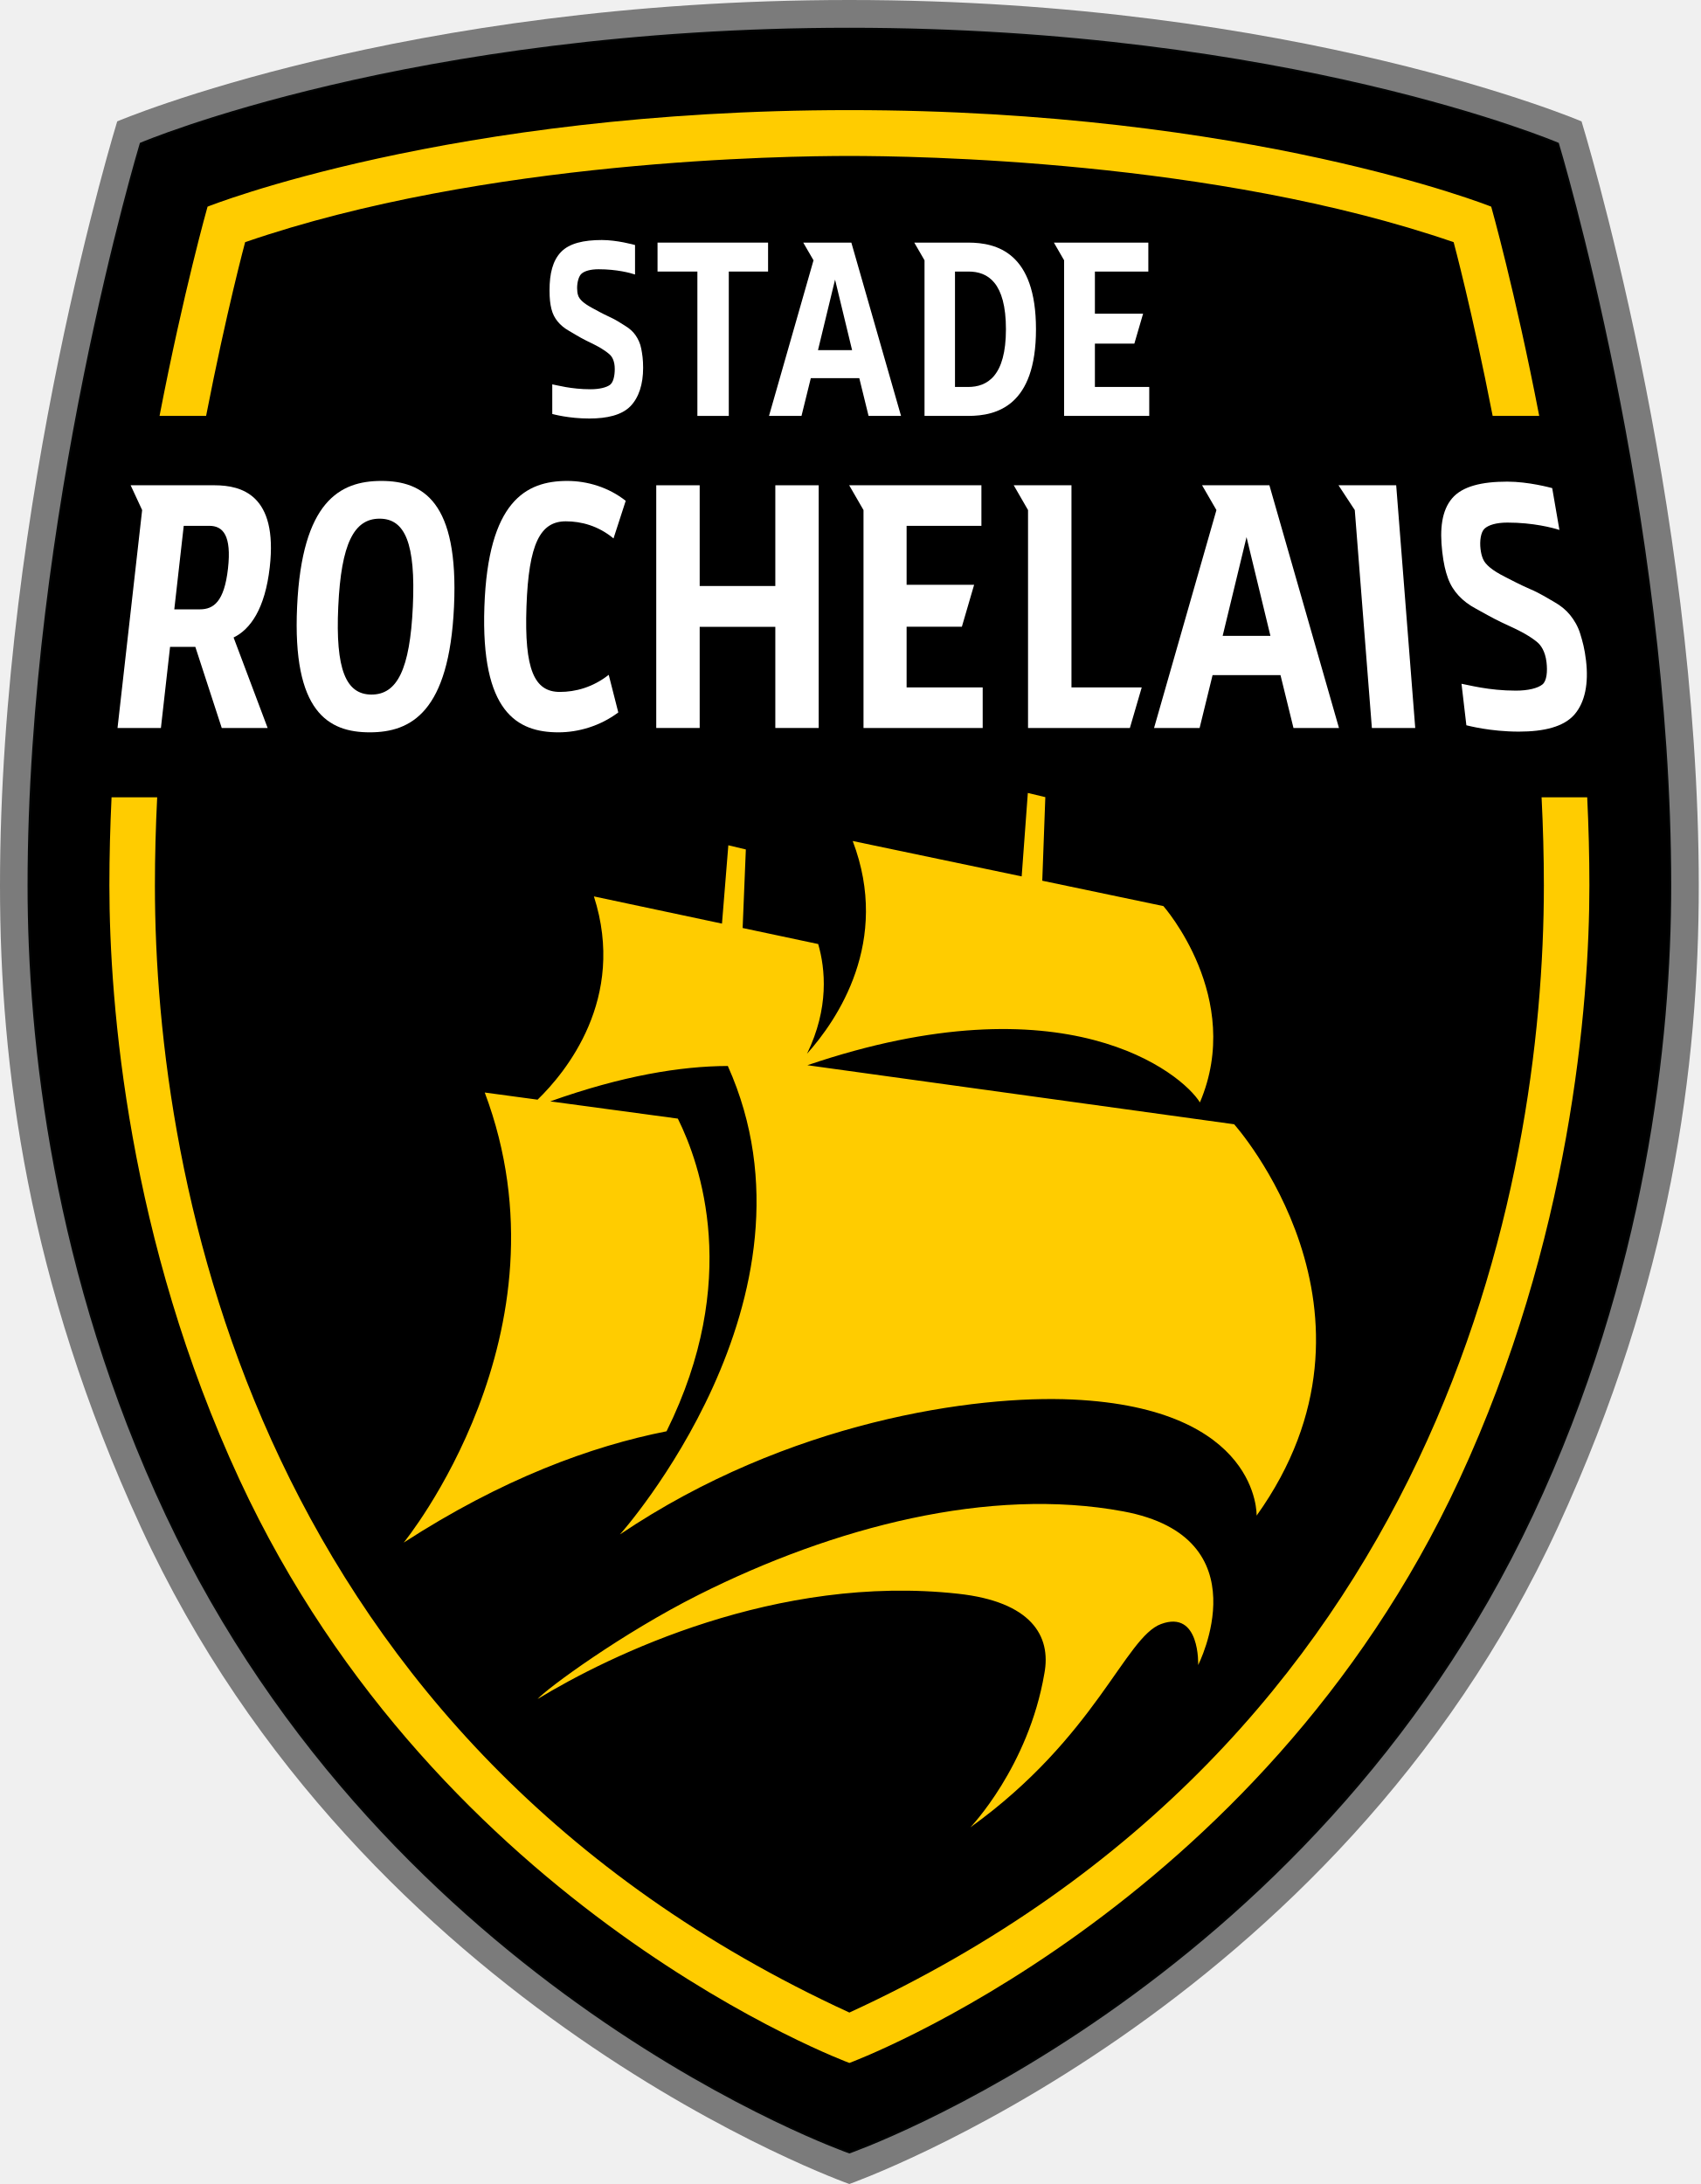
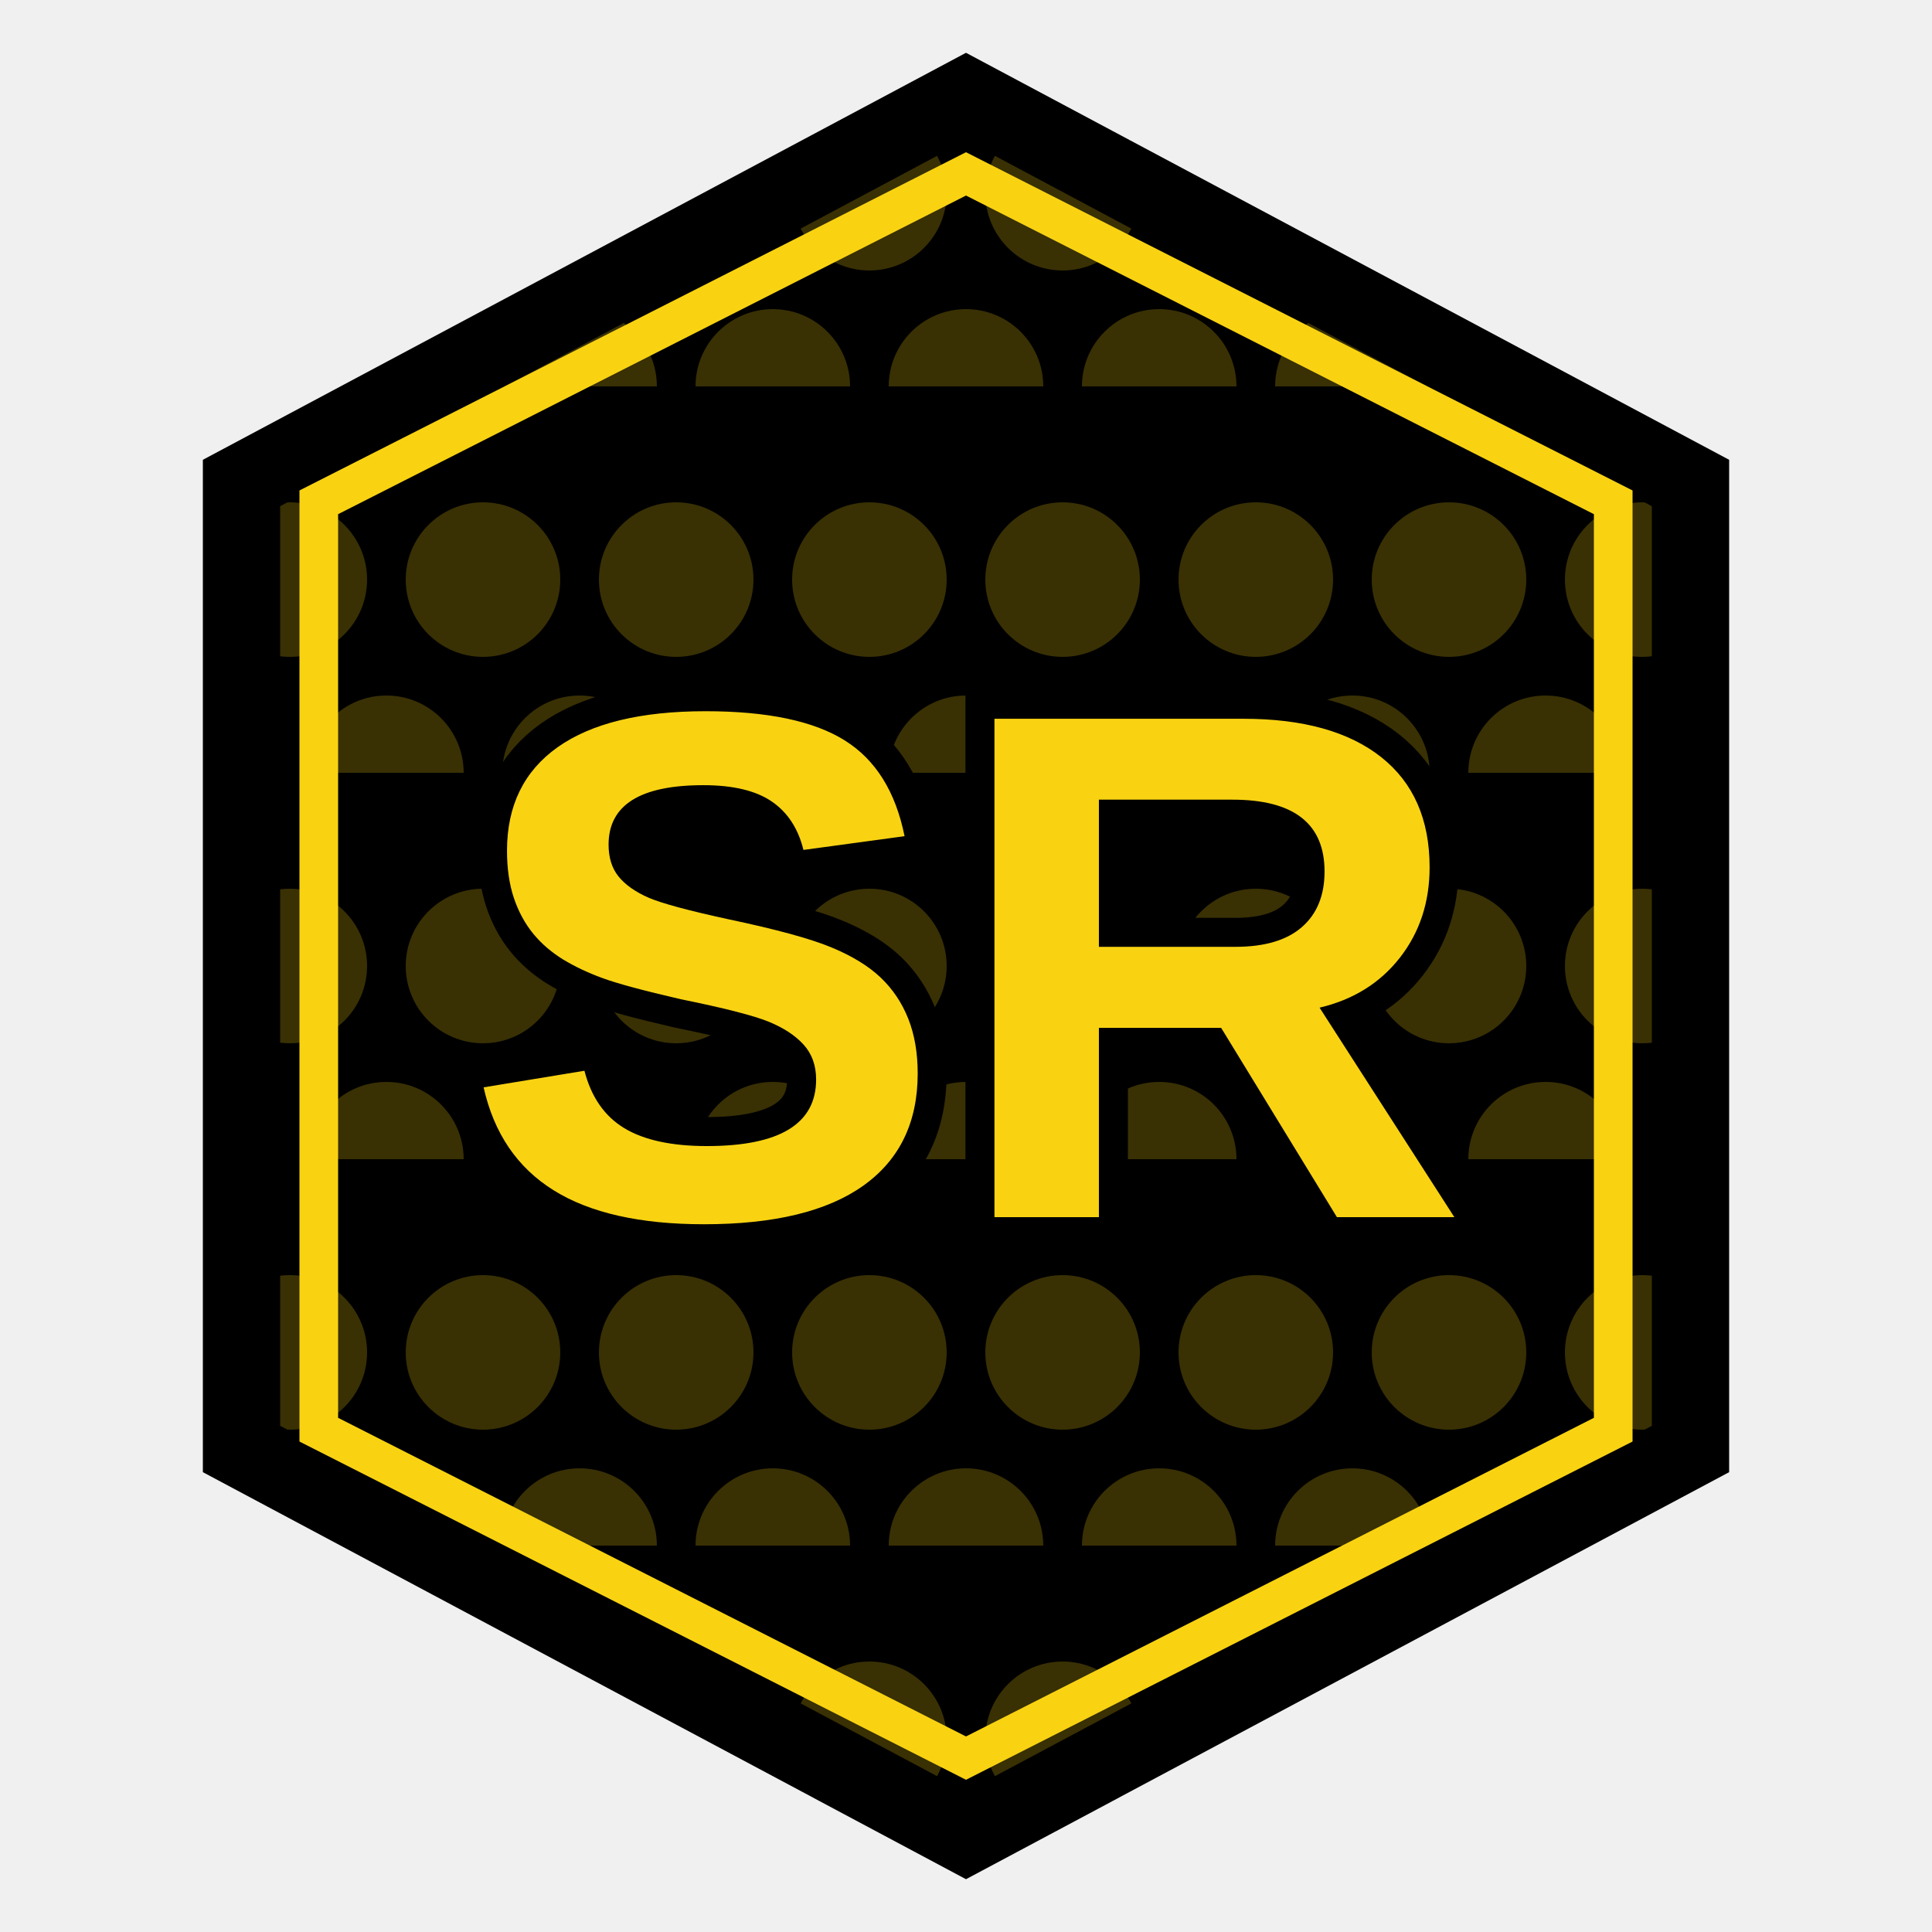
- <svg xmlns="http://www.w3.org/2000/svg" id="svg2" version="1.1" xml:space="preserve" width="545" height="700" viewBox="0 0 545 700">
-   <defs id="defs6" />
-   <g id="g10" transform="matrix(1.25,0,0,-1.25,0,700)">
-     <g id="g12">
-       <path d="m 435.555,332.941 c 0,-46.519 -7.043,-101.281 -36.117,-164.503 C 342.168,43.793 217.766,0 217.766,0 217.766,0 93.387,43.793 36.117,168.438 7.047,231.66 0,286.422 0,332.941 c 0,98.493 30.051,195.934 30.051,195.934 0,0 73.039,31.125 187.715,31.125 114.695,0 187.734,-31.125 187.734,-31.125 0,0 30.055,-97.441 30.055,-195.934 z" style="fill:#7b7b7b;fill-opacity:1;fill-rule:nonzero;stroke:none" id="path14" />
-       <g id="g16" transform="translate(0,560)">
-         <path d="m 428.262,-227.055 c 0,-39.582 -6.391,-99.601 -35.403,-161.343 -57.57,-122.524 -175.082,-163.528 -175.082,-163.528 0,0 -117.531,41.004 -175.105,163.528 -29.008,61.742 -35.375,121.761 -35.375,161.343 0,94.957 28.765,190.243 28.765,190.243 0,0 69.11,29.464 181.715,29.464 112.578,0 181.696,-29.464 181.696,-29.464 0,0 28.789,-95.286 28.789,-190.243 z" style="fill:#000000;fill-opacity:1;fill-rule:nonzero;stroke:#040606;stroke-width:0.466;stroke-linecap:butt;stroke-linejoin:miter;stroke-miterlimit:10;stroke-dasharray:none;stroke-opacity:1" id="path18" />
-       </g>
-       <path d="m 316.426,271.727 -109.414,15.14 c 66.183,22.492 96.008,-2.039 100.64,-9.535 11.414,26.816 -9.367,50.34 -9.367,50.34 l -31.051,6.504 0.782,21.429 -4.485,1.071 -1.578,-21.395 -43.324,9.078 c 9.82,-25.793 -3.996,-45.929 -11.711,-54.547 5.691,11.719 4.703,21.766 2.863,28.126 l -19.371,4.113 0.82,20.14 -4.488,1.071 -1.629,-20.086 -32.84,6.976 c 8.438,-26.257 -7.332,-45.222 -14.441,-52.117 l -13.547,1.832 c 23.192,-61.695 -20.777,-115.406 -20.777,-115.406 25.25,16.344 48.023,24.711 67.39,28.543 19.157,38.625 8.719,68.473 2.899,80.172 l -32.711,4.422 c 18.441,6.57 33.43,9.035 45.523,9.074 26.672,-59.43 -27.652,-120.113 -27.652,-120.113 43.223,29.132 91.109,35.75 116.055,34.589 48.101,-2.23 47.179,-29.769 47.179,-29.769 37.36,52.273 -5.765,100.348 -5.765,100.348 z" style="fill:#ffcc00;fill-opacity:1;fill-rule:nonzero;stroke:none" id="path20" />
-       <path d="m 245.691,151.344 c 18.555,-2.035 23.926,-10.696 22.075,-20.469 -4.094,-23.973 -18.973,-39.43 -18.973,-39.43 32.223,23.172 39.672,48.754 48.906,52.141 10.063,3.699 9.504,-10.516 9.504,-10.516 0,0 16.723,32.711 -19.195,39.395 -34.301,6.387 -74.199,-3.973 -108.863,-21.383 -19.614,-9.848 -38.875,-23.988 -41.321,-26.734 18.531,11.277 61.34,32.121 107.867,26.996 z" style="fill:#ffcc00;fill-opacity:1;fill-rule:nonzero;stroke:none" id="path22" />
-       <path d="m 196.93,497.793 -28.34,0 0,-7.422 10.215,0 0,-37.016 8.054,0 0,37.016 10.071,0 0,7.422 z" style="fill:#ffffff;fill-opacity:1;fill-rule:nonzero;stroke:none" id="path24" />
-       <path d="m 248.207,460.777 -3.352,0 0,29.594 3.477,0 c 4.922,0 9.586,-2.789 9.586,-14.789 0,-12.012 -4.781,-14.805 -9.711,-14.805 z m 0.063,37.016 -13.852,0 2.625,-4.539 0,-39.899 11.23,0 c 7.278,0.016 17.348,2.547 17.348,22.219 0,19.672 -10.074,22.203 -17.351,22.219 z" style="fill:#ffffff;fill-opacity:1;fill-rule:nonzero;stroke:none" id="path26" />
-       <path d="m 164.414,470.586 c -0.258,1.379 -0.82,2.523 -1.453,3.441 -0.629,0.914 -1.496,1.707 -2.594,2.375 -1.09,0.668 -2.476,1.629 -4.16,2.375 -1.836,0.836 -3.359,1.719 -4.445,2.297 -1.082,0.59 -1.899,1.137 -2.469,1.664 -0.559,0.52 -0.93,1.039 -1.082,1.563 -0.164,0.519 -0.242,1.137 -0.242,1.84 0,1.421 0.39,3.078 1.183,3.726 0.782,0.645 2.231,1.094 4.332,1.094 4.684,0 8.157,-0.949 9.336,-1.348 l 0,7.563 c -0.293,0.074 -4.605,1.281 -8.508,1.281 -4.679,0 -8.335,-0.848 -10.46,-3.059 -2.141,-2.207 -2.954,-5.566 -2.954,-9.812 0,-2.176 0.164,-3.488 0.481,-4.801 0.332,-1.312 0.859,-2.305 1.598,-3.219 0.75,-0.918 1.707,-1.711 2.878,-2.378 1.176,-0.668 2.637,-1.614 4.391,-2.489 1.641,-0.789 3.012,-1.48 3.965,-2.062 0.953,-0.586 1.68,-1.125 2.207,-1.633 0.508,-0.492 1.203,-1.559 1.203,-3.621 0,-1.633 -0.324,-3.399 -1.226,-4.063 -0.903,-0.668 -2.7,-1.129 -4.993,-1.129 -4.988,0 -8.644,1.059 -9.804,1.258 l 0,-7.597 c 0.328,-0.075 4.218,-1.164 9.492,-1.164 4.57,0 8.297,0.874 10.519,3.124 2.211,2.254 3.286,5.715 3.286,9.879 0,2.172 -0.219,3.516 -0.481,4.895 z" style="fill:#ffffff;fill-opacity:1;fill-rule:nonzero;stroke:none" id="path28" />
-       <path d="m 209.73,470.223 4.375,18.078 4.368,-18.078 -8.743,0 z m 12.965,-16.868 8.325,0 -12.739,44.438 -12.332,0 2.633,-4.539 -11.414,-39.899 8.332,0 2.387,9.68 12.433,0 2.375,-9.68 z" style="fill:#ffffff;fill-opacity:1;fill-rule:nonzero;stroke:none" id="path30" />
-       <path d="m 280.727,471.898 10.117,0 2.242,7.676 -12.359,0 0,10.797 13.699,0 0,7.422 -24.215,0 2.621,-4.539 0,-39.899 21.828,0 0,7.426 -13.933,0 0,11.117 z" style="fill:#ffffff;fill-opacity:1;fill-rule:nonzero;stroke:none" id="path32" />
-       <path d="m 198.789,373.34 11.121,0 0,62.23 -11.121,0 0,-25.828 -19.394,0 0,25.828 -11.137,0 0,-62.23 11.137,0 0,25.933 19.394,0 0,-25.933 z" style="fill:#ffffff;fill-opacity:1;fill-rule:nonzero;stroke:none" id="path34" />
-       <path d="m 143.547,382.582 c -6.543,0 -9.133,5.703 -8.563,21.879 0.563,16.18 3.551,21.867 10.094,21.867 3.961,0 8.344,-1.156 12.223,-4.387 l 3.129,9.641 c -4.434,3.508 -9.899,5.102 -14.989,5.102 -10.629,0 -20.3,-5.235 -21.246,-32.231 -0.945,-26.992 8.36,-32.23 18.993,-32.23 5.085,0 10.66,1.593 15.339,5.101 l -2.453,9.645 c -4.101,-3.227 -8.566,-4.387 -12.527,-4.387 z" style="fill:#ffffff;fill-opacity:1;fill-rule:nonzero;stroke:none" id="path36" />
-       <path d="m 313.484,396.961 6.121,25.316 6.125,-25.316 -12.246,0 z m 18.157,-23.621 11.664,0 -17.836,62.23 -17.262,0 3.68,-6.355 -15.992,-55.875 11.679,0 3.324,13.558 17.414,0 3.329,-13.558 z" style="fill:#ffffff;fill-opacity:1;fill-rule:nonzero;stroke:none" id="path38" />
-       <path d="m 232.449,399.309 14.172,0 3.141,10.753 -17.313,0 0,15.11 19.18,0 0,10.398 -33.902,0 3.671,-6.355 0,-55.875 30.559,0 0,10.402 -19.508,0 0,15.567 z" style="fill:#ffffff;fill-opacity:1;fill-rule:nonzero;stroke:none" id="path40" />
-       <path d="m 292.734,383.742 -18.015,0 0,51.828 -14.805,0 3.668,-6.355 0,-55.875 26.113,0 3.039,10.402 z" style="fill:#ffffff;fill-opacity:1;fill-rule:nonzero;stroke:none" id="path42" />
-       <path d="m 405.172,397.465 c -0.586,1.933 -1.559,3.543 -2.598,4.824 -1.035,1.281 -2.371,2.391 -4.019,3.324 -1.645,0.934 -3.735,2.282 -6.219,3.328 -2.703,1.168 -4.988,2.407 -6.602,3.219 -1.601,0.82 -2.843,1.59 -3.718,2.328 -0.883,0.731 -1.477,1.453 -1.778,2.184 -0.312,0.726 -0.527,1.59 -0.64,2.582 -0.239,1.988 0.047,4.308 1.047,5.211 0.996,0.902 2.941,1.539 5.878,1.539 6.567,0 11.575,-1.328 13.305,-1.887 l -1.851,10.727 c -0.422,0.105 -6.047,1.66 -11.524,1.66 -6.543,0 -11.523,-1.192 -14.148,-4.289 -2.629,-3.094 -3.211,-7.793 -2.516,-13.742 0.356,-3.043 0.801,-4.883 1.457,-6.719 0.672,-1.84 1.586,-3.223 2.766,-4.512 1.199,-1.281 2.664,-2.394 4.429,-3.328 1.747,-0.93 3.95,-2.258 6.543,-3.488 2.43,-1.106 4.465,-2.074 5.903,-2.887 1.422,-0.816 2.543,-1.578 3.351,-2.285 0.789,-0.688 1.946,-2.184 2.282,-5.07 0.269,-2.286 0.093,-4.762 -1.055,-5.688 -1.16,-0.937 -3.59,-1.582 -6.805,-1.582 -6.992,0 -12.269,1.481 -13.937,1.762 l 1.246,-10.645 c 0.476,-0.101 6.097,-1.625 13.48,-1.625 6.406,0 11.481,1.223 14.227,4.375 2.734,3.157 3.66,8.004 2.972,13.836 -0.351,3.039 -0.886,4.922 -1.476,6.848 z" style="fill:#ffffff;fill-opacity:1;fill-rule:nonzero;stroke:none" id="path44" />
-       <path d="m 44.688,403.758 2.421,21.414 6.563,0 c 3.504,-0.004 5.742,-2.461 4.781,-10.969 -0.961,-8.508 -3.699,-10.437 -7.199,-10.445 l -6.566,0 z m 12.167,-30.418 11.766,0 -8.73,23.199 c 4.277,2.082 8.062,7.316 9.277,18.051 2.094,18.551 -7.254,20.957 -14.106,20.98 l -21.566,0 2.949,-6.355 -6.312,-55.875 11.125,0 2.347,20.797 6.477,0 6.773,-20.797 z" style="fill:#ffffff;fill-opacity:1;fill-rule:nonzero;stroke:none" id="path46" />
-       <path d="m 95.258,381.906 c -6.547,0 -9.281,6.379 -8.531,22.555 0.746,16.18 4.05,22.547 10.597,22.547 6.535,0 9.274,-6.367 8.528,-22.547 -0.75,-16.176 -4.055,-22.555 -10.594,-22.555 z m 2.519,54.778 c -10.636,0 -20.355,-5.235 -21.601,-32.231 -1.246,-26.992 7.984,-32.23 18.625,-32.23 10.633,0 20.359,5.238 21.605,32.23 1.246,26.996 -7.992,32.231 -18.629,32.231 z" style="fill:#ffffff;fill-opacity:1;fill-rule:nonzero;stroke:none" id="path48" />
-       <path d="m 357.977,435.57 4.882,-62.23 -11.117,0 -4.383,55.875 -4.175,6.355 14.793,0 z" style="fill:#ffffff;fill-opacity:1;fill-rule:nonzero;stroke:none" id="path50" />
-       <path d="m 395.254,355.555 c 0.379,-7.539 0.586,-15.094 0.586,-22.594 0,-77.094 -26.563,-219.305 -178.063,-289.004 -151.496,69.699 -178.058,211.91 -178.058,289.004 0,7.5 0.207,15.055 0.582,22.594 l -11.699,0 c -0.356,-7.52 -0.555,-15.071 -0.555,-22.594 0,-30.641 4.844,-90.856 33.355,-152.344 51.41,-110.859 156.375,-149.578 156.375,-149.578 0,0 104.969,38.719 156.379,149.578 28.508,61.488 33.356,121.703 33.356,152.344 0,7.523 -0.2,15.074 -0.559,22.594 l -11.699,0 z" style="fill:#ffcc00;fill-opacity:1;fill-rule:nonzero;stroke:none" id="path52" />
-       <path d="m 52.844,453.359 c 5.218,26.797 10.008,44.547 10.008,44.547 61.492,21.18 138.828,22.106 154.925,22.106 16.102,0 93.438,-0.926 154.93,-22.106 0,0 4.785,-17.75 10.004,-44.547 l 11.937,0 c -6.199,32.075 -12.308,53.653 -12.308,53.653 0,0 -61.942,24.754 -164.563,24.754 -102.617,0 -164.562,-24.754 -164.562,-24.754 0,0 -6.11,-21.578 -12.309,-53.653 l 11.938,0 z" style="fill:#ffcc00;fill-opacity:1;fill-rule:nonzero;stroke:none" id="path54" />
-     </g>
+ <svg xmlns="http://www.w3.org/2000/svg" width="200" height="200" viewBox="0 0 200 200">
+   <defs>
+     <clipPath id="sr-hex-clip">
+       <polygon points="         100,10         175,50         175,150         100,190         25,150         25,50       " />
+     </clipPath>
+     <pattern id="sr-scales" patternUnits="userSpaceOnUse" width="40" height="40">
+       <rect x="0" y="0" width="40" height="40" fill="#000000" />
+       <circle cx="10" cy="20" r="8" fill="#F9D312" opacity="0.35" />
+       <circle cx="30" cy="20" r="8" fill="#F9D312" opacity="0.35" />
+       <circle cx="0" cy="40" r="8" fill="#F9D312" opacity="0.35" />
+       <circle cx="20" cy="40" r="8" fill="#F9D312" opacity="0.35" />
+       <circle cx="40" cy="40" r="8" fill="#F9D312" opacity="0.35" />
+     </pattern>
+   </defs>
+   <g clip-path="url(#sr-hex-clip)">
+     <rect x="0" y="0" width="200" height="200" fill="url(#sr-scales)" />
+     <rect x="0" y="0" width="200" height="200" fill="#000000" opacity="0.35" />
  </g>
+   <polygon points="100,10 175,50 175,150 100,190 25,150 25,50" fill="none" stroke="#000000" stroke-width="8" />
+   <polygon points="100,18 167,52 167,148 100,182 33,148 33,52" fill="none" stroke="#F9D312" stroke-width="4" />
+   <text x="50%" y="50%" text-anchor="middle" dominant-baseline="central" fill="#F9D312" stroke="#000000" stroke-width="6" paint-order="stroke" font-family="Arial, Helvetica, sans-serif" font-weight="900" font-size="75">
+     SR
+   </text>
</svg>
